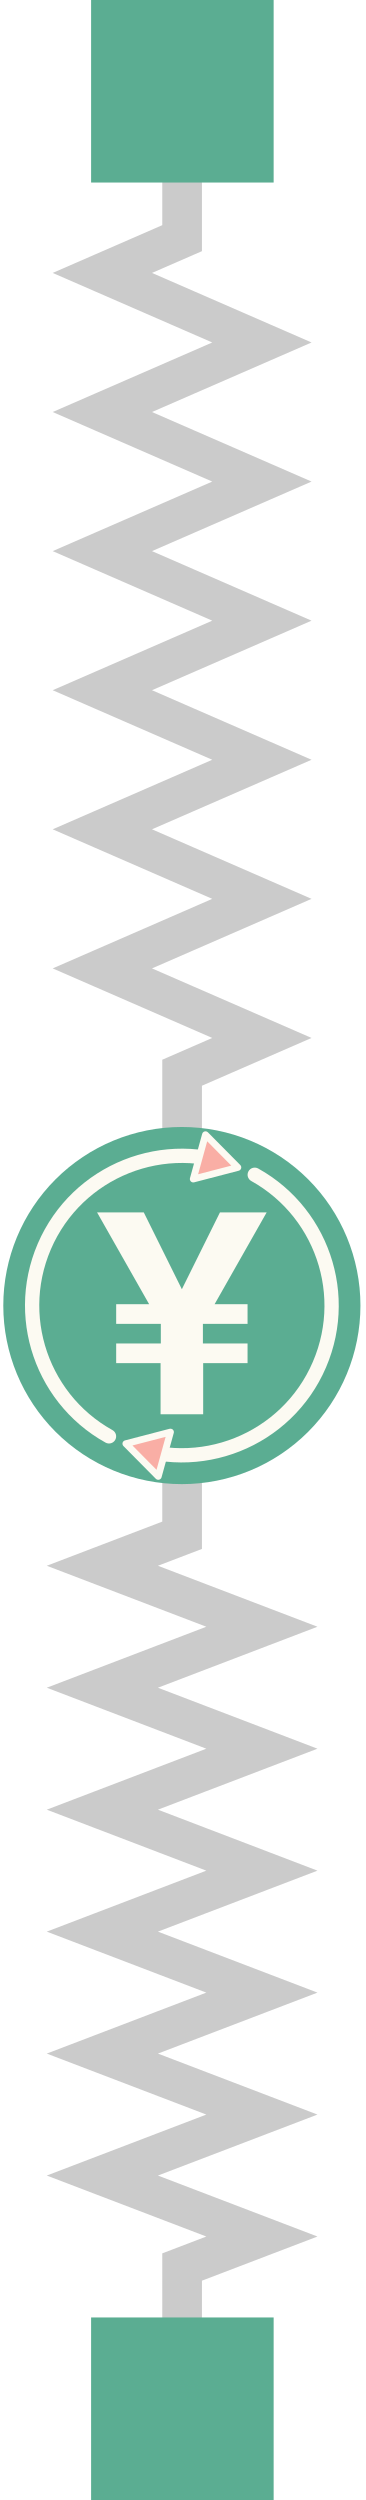
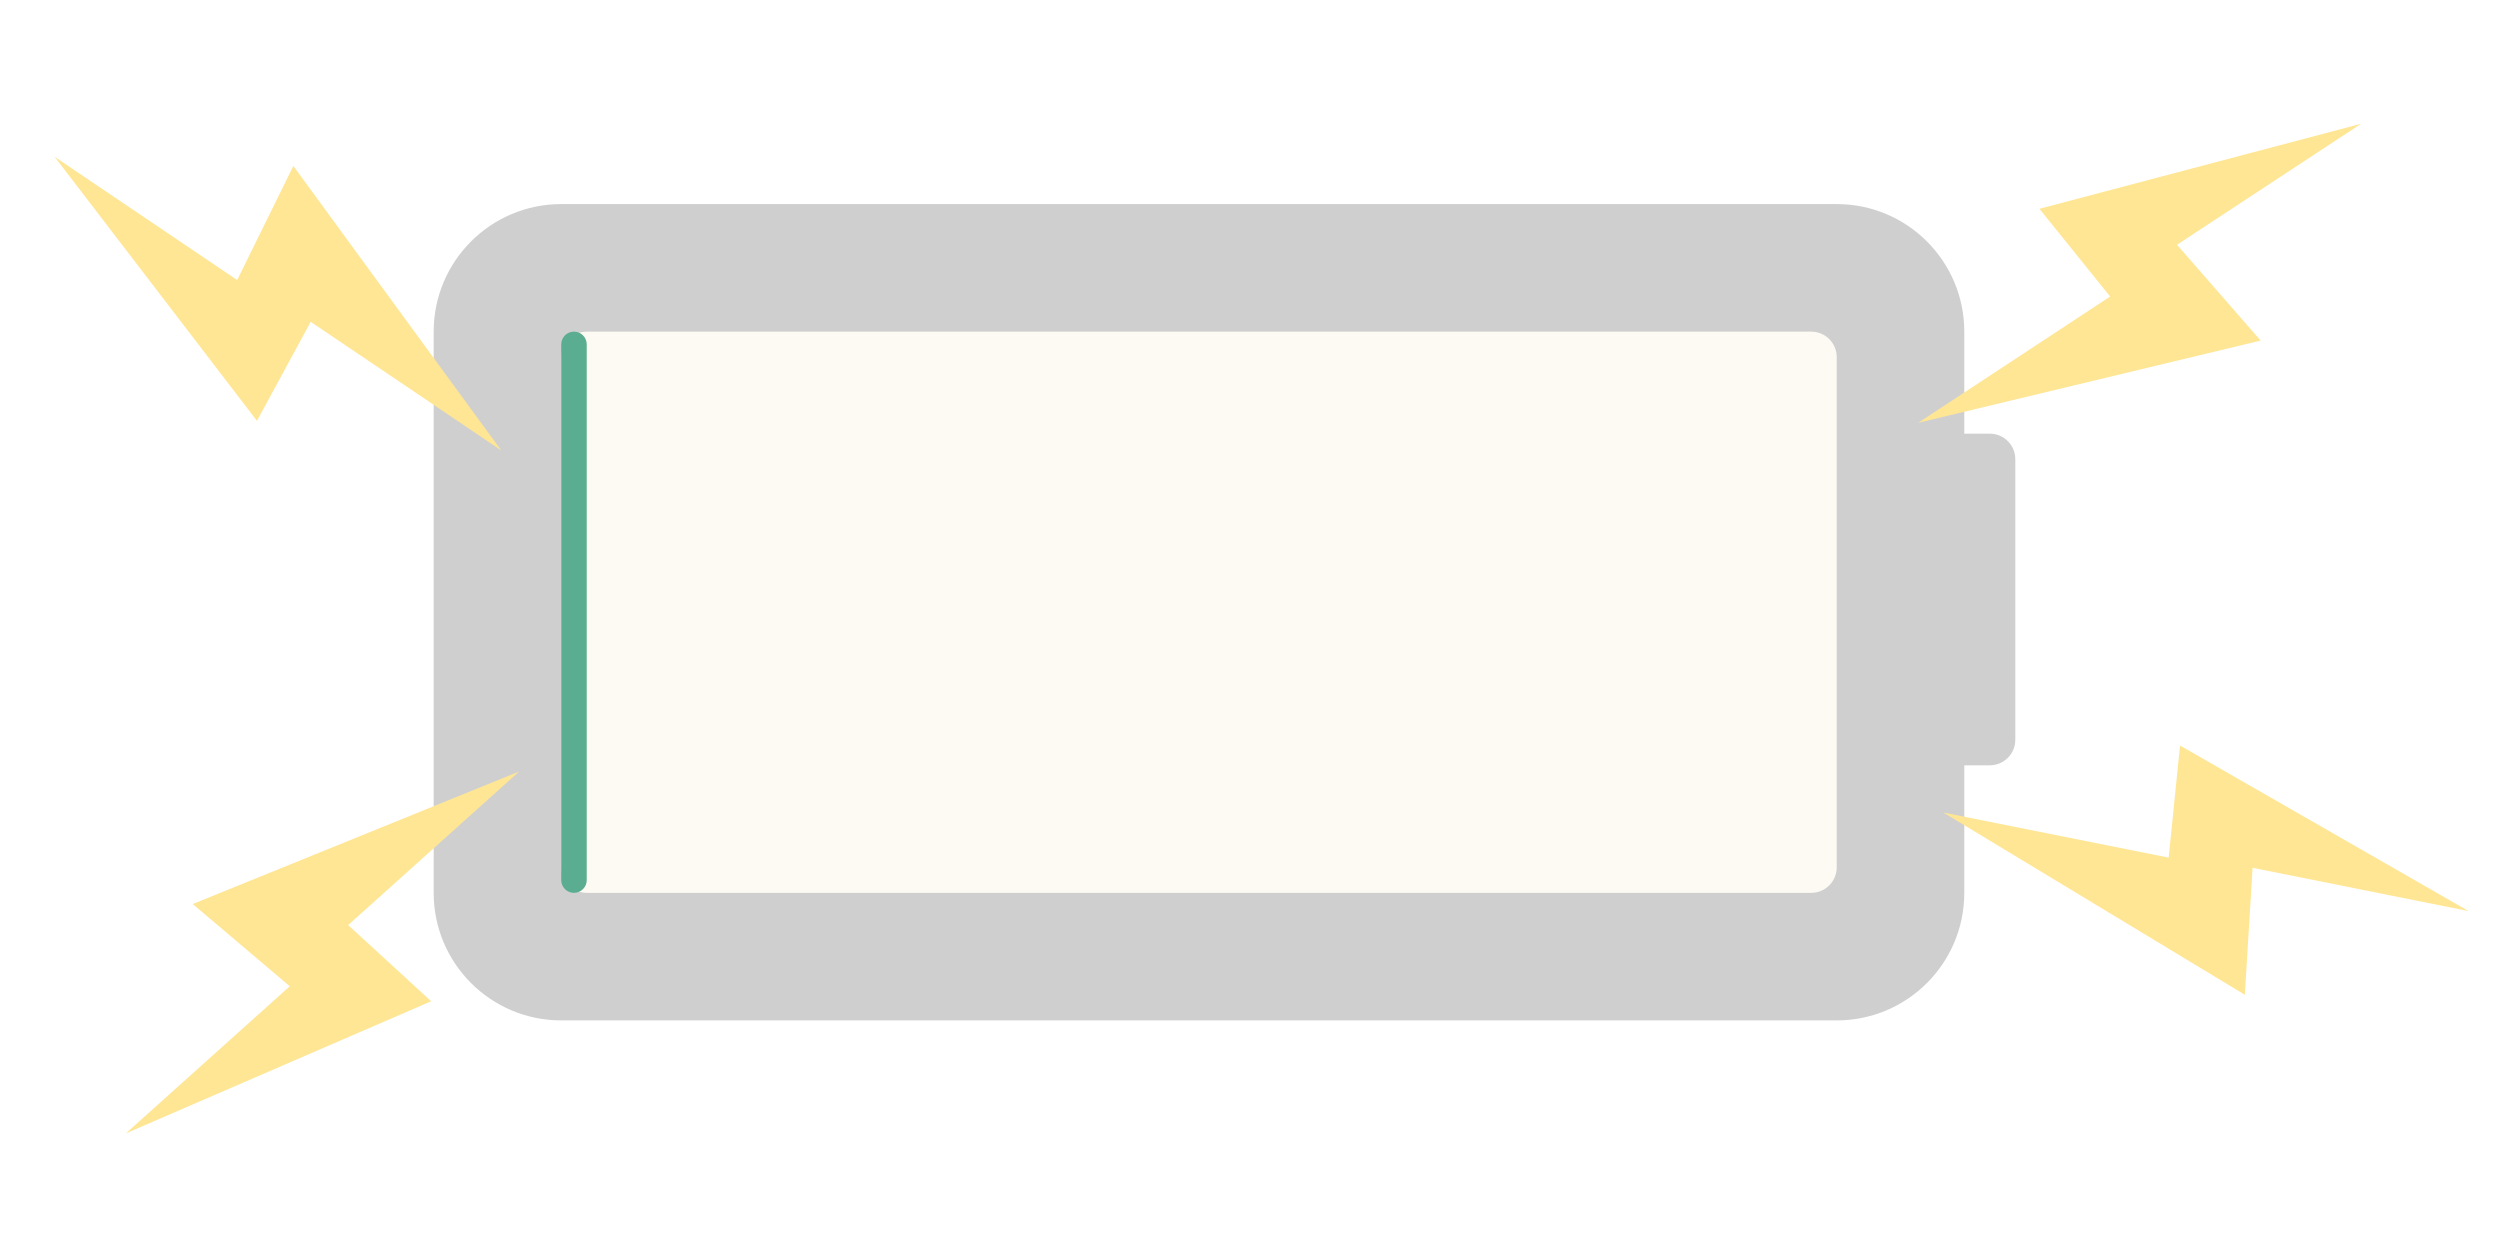
- <svg xmlns="http://www.w3.org/2000/svg" width="46" height="315" viewBox="0 0 46 315" fill="none">
-   <path d="M22.946 25.341V30.008L12.894 34.389L32.997 43.152L12.894 51.915L32.997 60.678L12.894 69.441L32.997 78.204L12.894 86.967L32.997 95.73L12.894 104.493L32.997 113.256L12.894 122.019L32.997 130.781L22.946 135.163V139.83" stroke="#CBCBCB" stroke-width="5" stroke-linecap="square" />
-   <path d="M22.946 189.352V193.444L12.894 197.286L32.997 204.969L12.894 212.653L32.997 220.336L12.894 228.019L32.997 235.702L12.894 243.386L32.997 251.069L12.894 258.752L32.997 266.436L12.894 274.119L32.997 281.802L22.946 285.644V289.736" stroke="#CBCBCB" stroke-width="5" stroke-linecap="square" />
-   <path d="M45.415 164.5C45.415 170.467 43.045 176.19 38.825 180.41C34.605 184.629 28.883 187 22.915 187C16.948 187 11.225 184.629 7.005 180.41C2.786 176.19 0.415 170.467 0.415 164.5C0.415 158.533 2.786 152.81 7.005 148.59C11.225 144.371 16.948 142 22.915 142C28.883 142 34.605 144.371 38.825 148.59C43.045 152.81 45.415 158.533 45.415 164.5Z" fill="#5BAD92" />
-   <path d="M31.848 147.154C31.619 147.219 31.424 147.373 31.309 147.582C31.193 147.79 31.164 148.037 31.23 148.266C31.296 148.496 31.45 148.69 31.658 148.806C32.189 149.1 32.7 149.419 33.189 149.76C33.679 150.101 34.148 150.463 34.596 150.846C35.043 151.229 35.469 151.631 35.873 152.052C36.277 152.473 36.659 152.911 37.017 153.366C37.376 153.821 37.711 154.293 38.023 154.778C38.334 155.263 38.622 155.763 38.885 156.274C39.148 156.786 39.386 157.31 39.599 157.844C39.812 158.378 40 158.922 40.161 159.474C40.322 160.026 40.458 160.587 40.566 161.153C40.673 161.72 40.754 162.292 40.807 162.869C40.86 163.446 40.886 164.027 40.882 164.61C40.879 165.194 40.847 165.779 40.786 166.365C40.725 166.95 40.634 167.536 40.513 168.12C40.392 168.705 40.241 169.287 40.059 169.867C39.877 170.446 39.664 171.022 39.419 171.592C39.174 172.162 38.903 172.713 38.608 173.244C38.313 173.775 37.995 174.285 37.654 174.775C37.313 175.265 36.951 175.734 36.568 176.181C36.568 176.181 36.568 176.182 36.568 176.182C36.186 176.629 35.783 177.055 35.362 177.459C34.941 177.863 34.502 178.244 34.048 178.603C33.593 178.961 33.121 179.297 32.636 179.608C32.151 179.92 31.651 180.208 31.14 180.471C30.628 180.734 30.105 180.973 29.571 181.186C29.037 181.399 28.493 181.586 27.941 181.748C27.388 181.909 26.828 182.044 26.261 182.152C25.695 182.26 25.122 182.341 24.546 182.394C23.969 182.447 23.388 182.472 22.805 182.469C22.221 182.466 21.636 182.434 21.05 182.372C20.465 182.311 19.879 182.22 19.295 182.1C18.71 181.979 18.128 181.828 17.549 181.646C17.436 181.61 17.317 181.597 17.2 181.608C17.082 181.618 16.967 181.652 16.863 181.706C16.758 181.761 16.665 181.836 16.589 181.926C16.513 182.017 16.456 182.122 16.42 182.234C16.385 182.347 16.372 182.466 16.382 182.583C16.393 182.701 16.426 182.816 16.481 182.92C16.535 183.025 16.61 183.118 16.701 183.194C16.791 183.27 16.896 183.327 17.009 183.363C17.646 183.563 18.287 183.729 18.93 183.862C19.573 183.995 20.218 184.095 20.863 184.163C21.508 184.23 22.152 184.265 22.794 184.269C23.436 184.273 24.076 184.245 24.71 184.186C25.345 184.128 25.975 184.039 26.598 183.92C27.222 183.801 27.838 183.653 28.445 183.475C29.052 183.298 29.651 183.092 30.238 182.857C30.825 182.623 31.401 182.361 31.963 182.072C32.526 181.782 33.075 181.466 33.609 181.123C34.143 180.78 34.661 180.411 35.161 180.017C35.662 179.622 36.145 179.202 36.608 178.758C37.072 178.313 37.515 177.844 37.936 177.351C38.358 176.858 38.757 176.342 39.132 175.803C39.507 175.264 39.858 174.702 40.182 174.118C40.506 173.534 40.804 172.929 41.073 172.302C41.342 171.676 41.576 171.043 41.776 170.406C41.976 169.77 42.143 169.128 42.276 168.485C42.409 167.842 42.509 167.197 42.576 166.552C42.576 166.552 42.576 166.552 42.576 166.552C42.644 165.907 42.679 165.262 42.682 164.62C42.686 163.978 42.658 163.339 42.6 162.704C42.541 162.069 42.452 161.439 42.334 160.816C42.215 160.193 42.066 159.577 41.889 158.97C41.712 158.362 41.505 157.764 41.271 157.177C41.037 156.59 40.775 156.014 40.486 155.451C40.196 154.889 39.88 154.339 39.537 153.805C39.194 153.272 38.825 152.753 38.431 152.253C38.036 151.752 37.616 151.269 37.172 150.806C36.727 150.342 36.258 149.899 35.766 149.478C35.273 149.056 34.756 148.657 34.217 148.282C33.678 147.907 33.116 147.556 32.532 147.232C32.324 147.116 32.078 147.088 31.848 147.154V147.154Z" fill="#FCFAF2" />
-   <path d="M23.036 144.731C22.394 144.728 21.755 144.756 21.12 144.814C20.485 144.872 19.855 144.961 19.232 145.08C18.609 145.199 17.992 145.348 17.385 145.525C16.778 145.702 16.18 145.909 15.593 146.143C15.006 146.377 14.43 146.639 13.867 146.928C13.305 147.218 12.755 147.534 12.222 147.877C11.688 148.22 11.169 148.589 10.669 148.983C10.168 149.378 9.685 149.798 9.222 150.243C8.759 150.687 8.315 151.156 7.894 151.649C7.473 152.142 7.074 152.658 6.699 153.197C6.324 153.737 5.973 154.299 5.649 154.883C5.324 155.466 5.027 156.072 4.758 156.698C4.489 157.324 4.254 157.957 4.054 158.594C3.854 159.231 3.688 159.872 3.555 160.515C3.422 161.158 3.322 161.803 3.254 162.448C3.187 163.093 3.152 163.738 3.148 164.38C3.144 165.022 3.172 165.661 3.231 166.296C3.289 166.931 3.378 167.561 3.497 168.184C3.616 168.807 3.764 169.424 3.941 170.031C4.119 170.638 4.325 171.236 4.559 171.823C4.793 172.41 5.055 172.986 5.345 173.549C5.634 174.112 5.95 174.661 6.293 175.195C6.636 175.729 7.005 176.247 7.399 176.748C7.794 177.248 8.214 177.731 8.658 178.195C9.103 178.658 9.572 179.101 10.065 179.522C10.557 179.944 11.074 180.343 11.613 180.718C12.152 181.093 12.714 181.444 13.298 181.768C13.507 181.884 13.753 181.912 13.982 181.847C14.212 181.781 14.406 181.627 14.522 181.418C14.638 181.21 14.666 180.964 14.6 180.734C14.535 180.505 14.381 180.311 14.172 180.195C13.641 179.9 13.131 179.581 12.641 179.24C12.151 178.9 11.682 178.537 11.235 178.155C10.787 177.772 10.361 177.369 9.957 176.948C9.553 176.528 9.172 176.089 8.813 175.634C8.455 175.179 8.119 174.707 7.808 174.222C7.496 173.737 7.209 173.237 6.946 172.726C6.682 172.214 6.444 171.69 6.231 171.157C6.018 170.623 5.831 170.078 5.669 169.526C5.508 168.974 5.373 168.414 5.265 167.847C5.157 167.281 5.076 166.708 5.023 166.131C4.97 165.554 4.945 164.973 4.948 164.39C4.951 163.807 4.983 163.221 5.044 162.636C5.106 162.05 5.196 161.464 5.317 160.88C5.438 160.296 5.589 159.713 5.771 159.134C5.953 158.554 6.167 157.979 6.412 157.408C6.657 156.838 6.927 156.287 7.222 155.756C7.517 155.226 7.836 154.715 8.176 154.225C8.517 153.735 8.88 153.266 9.262 152.819C9.645 152.371 10.047 151.945 10.468 151.541C10.889 151.137 11.328 150.756 11.783 150.397C12.238 150.039 12.709 149.703 13.194 149.392C13.679 149.08 14.179 148.792 14.691 148.529C15.202 148.266 15.726 148.028 16.26 147.815C16.794 147.602 17.338 147.414 17.89 147.253C18.442 147.091 19.003 146.956 19.569 146.848C20.136 146.74 20.708 146.66 21.285 146.606C21.862 146.553 22.443 146.528 23.026 146.531C23.609 146.535 24.194 146.566 24.78 146.628C25.366 146.689 25.951 146.78 26.536 146.901C27.12 147.021 27.702 147.172 28.282 147.355C28.394 147.39 28.513 147.403 28.631 147.393C28.748 147.382 28.863 147.349 28.968 147.294C29.073 147.239 29.166 147.165 29.241 147.074C29.317 146.983 29.375 146.879 29.41 146.766C29.445 146.653 29.458 146.535 29.448 146.417C29.438 146.299 29.404 146.185 29.349 146.08C29.295 145.975 29.22 145.882 29.13 145.806C29.039 145.73 28.934 145.673 28.821 145.637C28.184 145.437 27.543 145.271 26.9 145.138C26.257 145.005 25.612 144.905 24.967 144.838C24.322 144.77 23.678 144.735 23.036 144.731Z" fill="#FCFAF2" />
-   <path d="M29.97 147.096L24.351 148.559L25.89 142.973L29.97 147.096Z" fill="#F9AEA5" />
-   <path d="M25.93 142.546C25.829 142.537 25.729 142.563 25.646 142.62C25.563 142.678 25.502 142.762 25.476 142.859L23.937 148.445C23.917 148.518 23.917 148.595 23.936 148.667C23.955 148.74 23.993 148.807 24.046 148.86C24.099 148.914 24.165 148.952 24.238 148.972C24.31 148.992 24.387 148.993 24.46 148.974L30.078 147.511C30.151 147.492 30.218 147.454 30.272 147.401C30.325 147.349 30.364 147.283 30.384 147.21C30.404 147.138 30.404 147.061 30.386 146.988C30.366 146.915 30.328 146.849 30.276 146.795L26.195 142.672C26.124 142.6 26.03 142.556 25.93 142.546ZM26.107 143.802L29.142 146.869L24.963 147.957L26.107 143.802Z" fill="#FCFAF2" />
-   <path d="M15.86 181.904L21.479 180.441L19.941 186.027L15.86 181.904Z" fill="#F9AEA5" />
-   <path d="M21.549 180.018C21.489 180.009 21.428 180.011 21.37 180.026L15.752 181.489C15.679 181.508 15.612 181.546 15.559 181.599C15.505 181.652 15.466 181.718 15.446 181.79C15.426 181.863 15.426 181.939 15.445 182.012C15.464 182.085 15.502 182.151 15.555 182.205L19.635 186.328C19.688 186.382 19.754 186.42 19.827 186.44C19.899 186.46 19.976 186.461 20.049 186.442C20.122 186.423 20.189 186.385 20.242 186.332C20.296 186.279 20.335 186.213 20.355 186.141L21.893 180.555C21.909 180.497 21.913 180.436 21.903 180.377C21.894 180.317 21.873 180.261 21.84 180.21C21.808 180.16 21.765 180.116 21.715 180.083C21.665 180.05 21.608 180.028 21.549 180.018ZM20.868 181.043L19.723 185.198L16.689 182.131L20.868 181.043Z" fill="#FCFAF2" />
-   <path d="M22.915 178.196H25.599V171.753H31.192V169.28H25.566V166.807H31.192V164.333H27.037L33.601 152.759H27.716L22.915 162.442L22.915 178.196ZM22.915 178.196H20.232V171.753H14.638V169.28H20.264V166.807H14.638V164.333H18.793L12.229 152.759H18.114L22.915 162.442" fill="#FCFAF2" />
-   <path d="M34.479 0H11.479V23H34.479V0Z" fill="#5BAD92" />
-   <path d="M34.479 292H11.479V315H34.479V292Z" fill="#5BAD92" />
+ <svg xmlns="http://www.w3.org/2000/svg" width="98" height="49" viewBox="0 0 98 49" fill="none">
+   <rect x="17" y="8" width="60" height="32" rx="5" fill="#CFCFCF" />
+   <rect x="69" y="17" width="10" height="13" rx="1" fill="#CFCFCF" />
+   <rect x="22" y="13" width="50" height="22" rx="1" fill="#FCFAF2" />
+   <rect x="22" y="13" width="1" height="22" rx="0.5" fill="#5BAD92" />
+   <path d="M87.997 38.995L88.302 34.018L96.771 35.716L85.457 29.224L85.012 33.619L76.178 31.851L87.997 38.995Z" fill="#FFE694" />
+   <path d="M88.618 13.35L85.338 9.595L92.556 4.851L79.945 8.185L82.717 11.624L75.191 16.575L88.618 13.35Z" fill="#FFE694" />
+   <path d="M7.554 35.438L11.359 38.661L4.931 44.43L16.902 39.249L13.648 36.263L20.35 30.243L7.554 35.438Z" fill="#FFE694" />
+   <path d="M11.499 6.505L9.297 10.978L2.139 6.144L10.073 16.498L12.179 12.616L19.647 17.655L11.499 6.505Z" fill="#FFE694" />
</svg>
